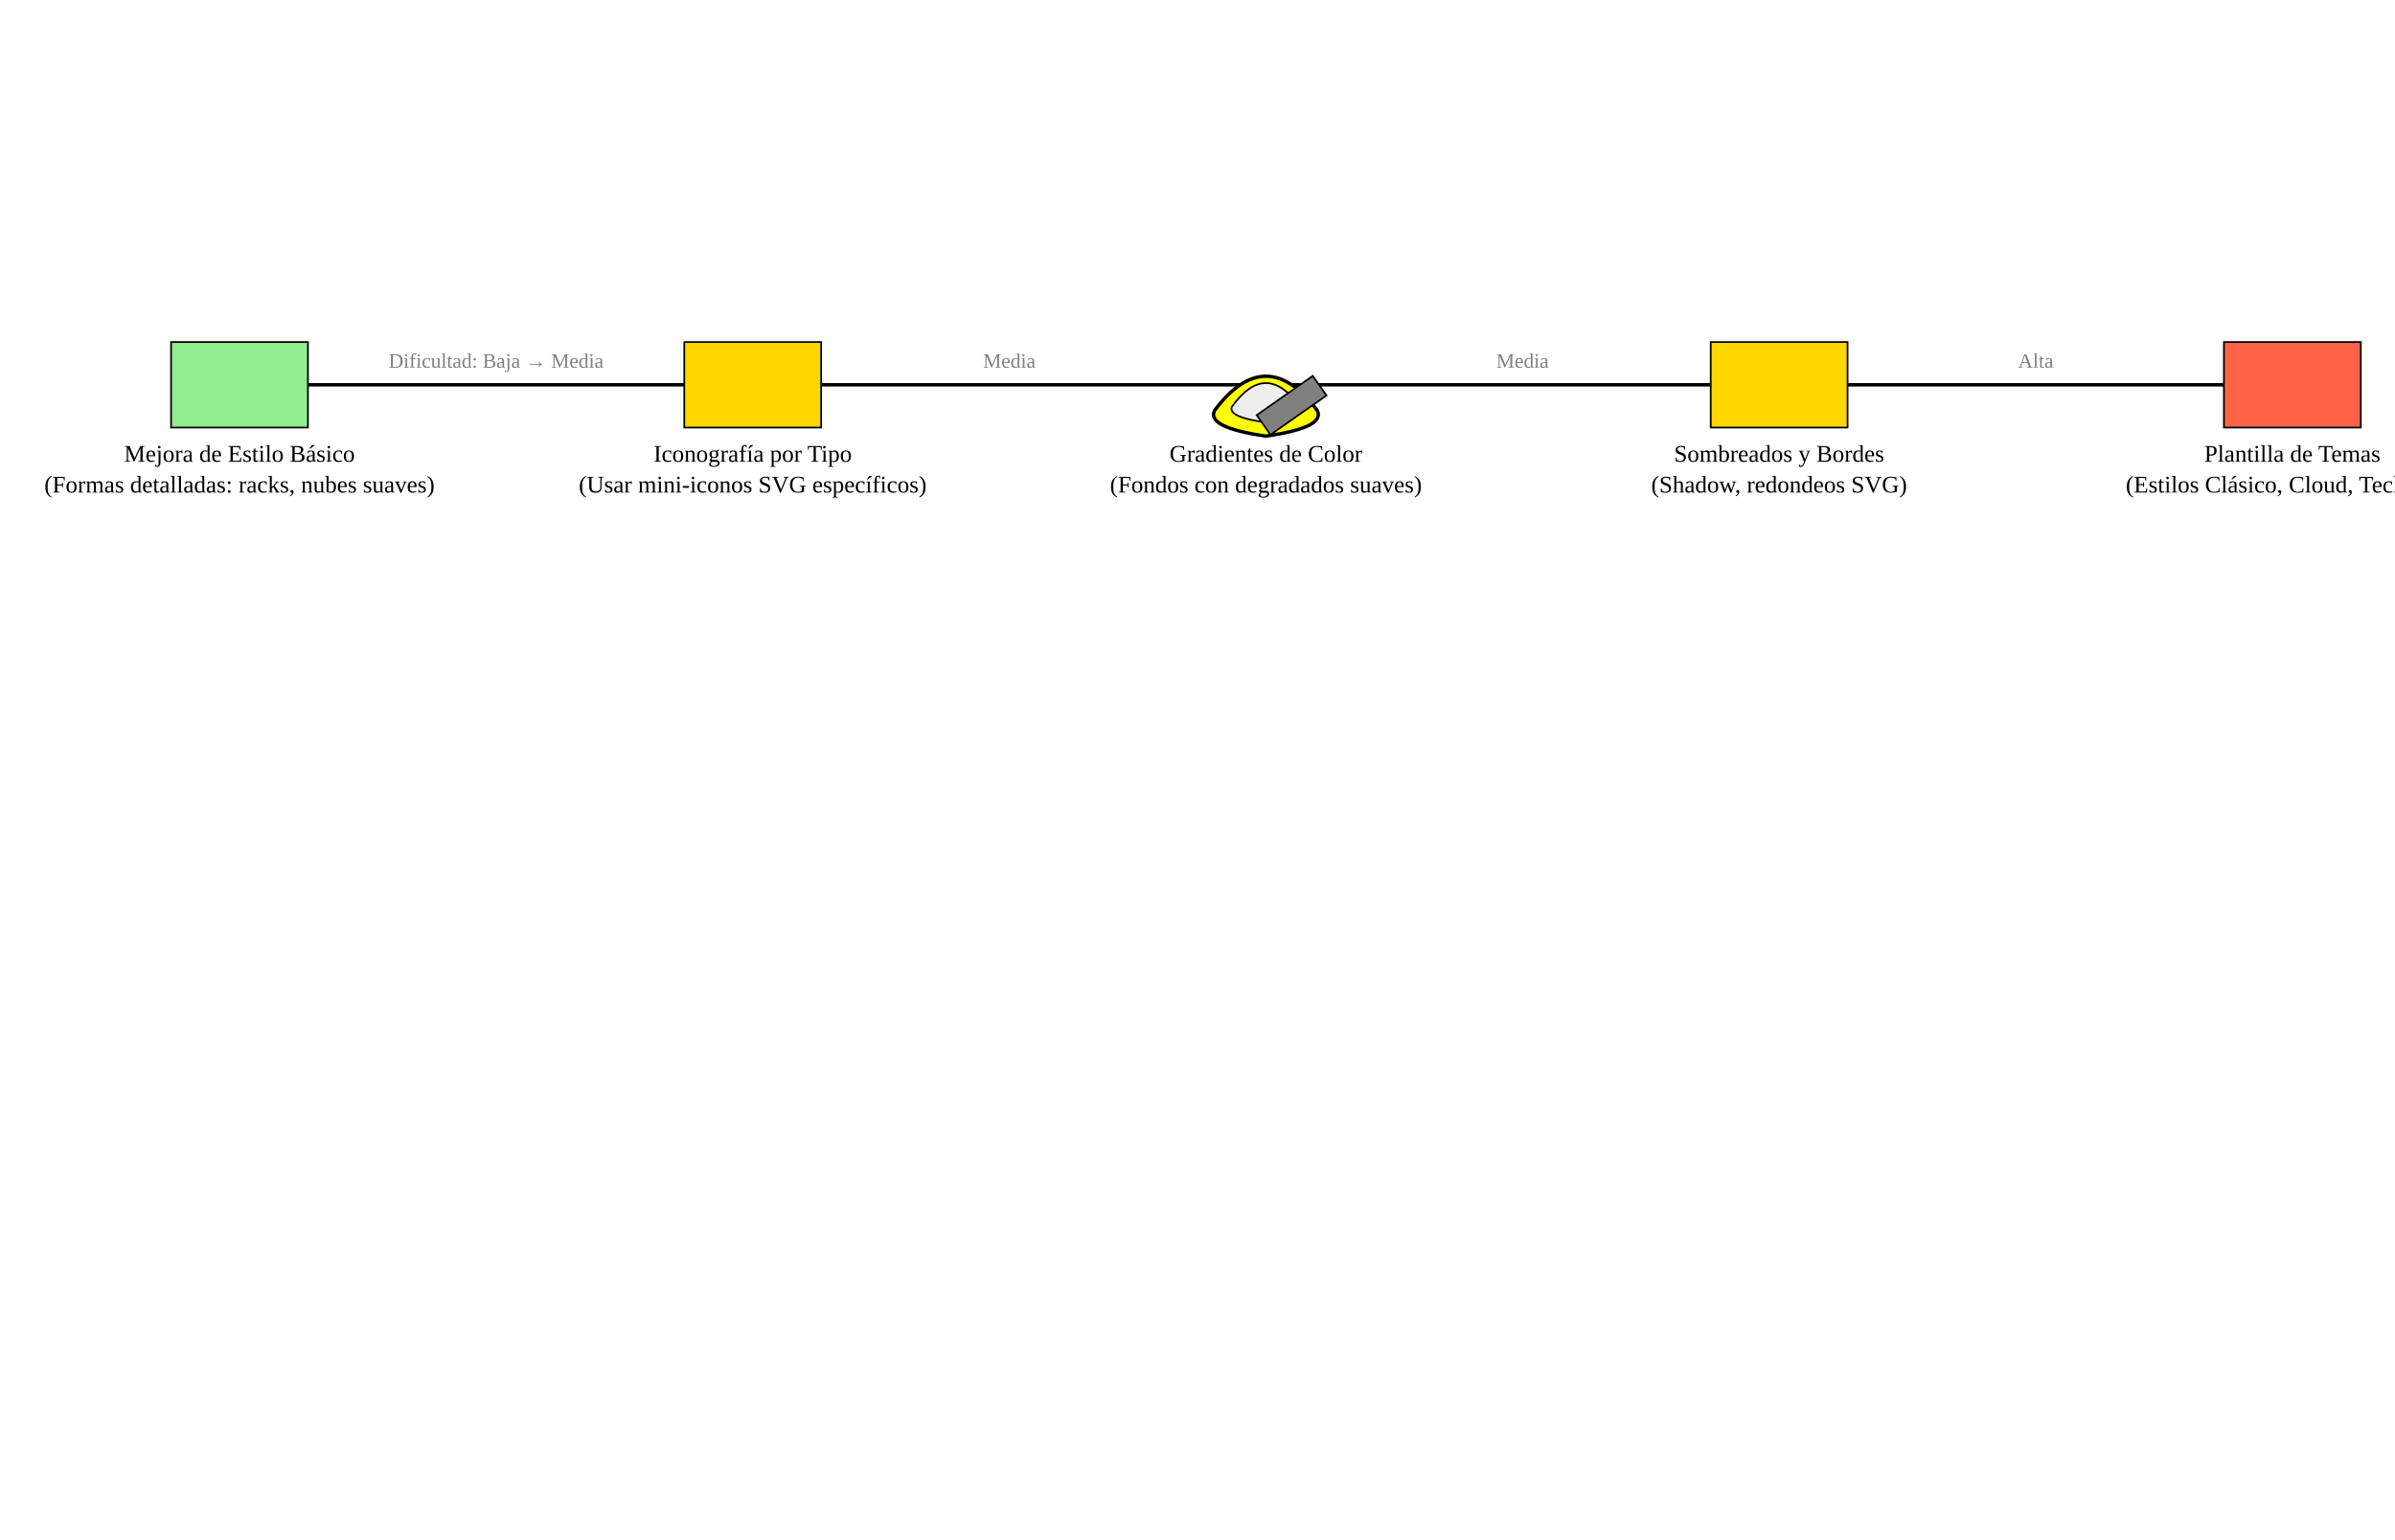
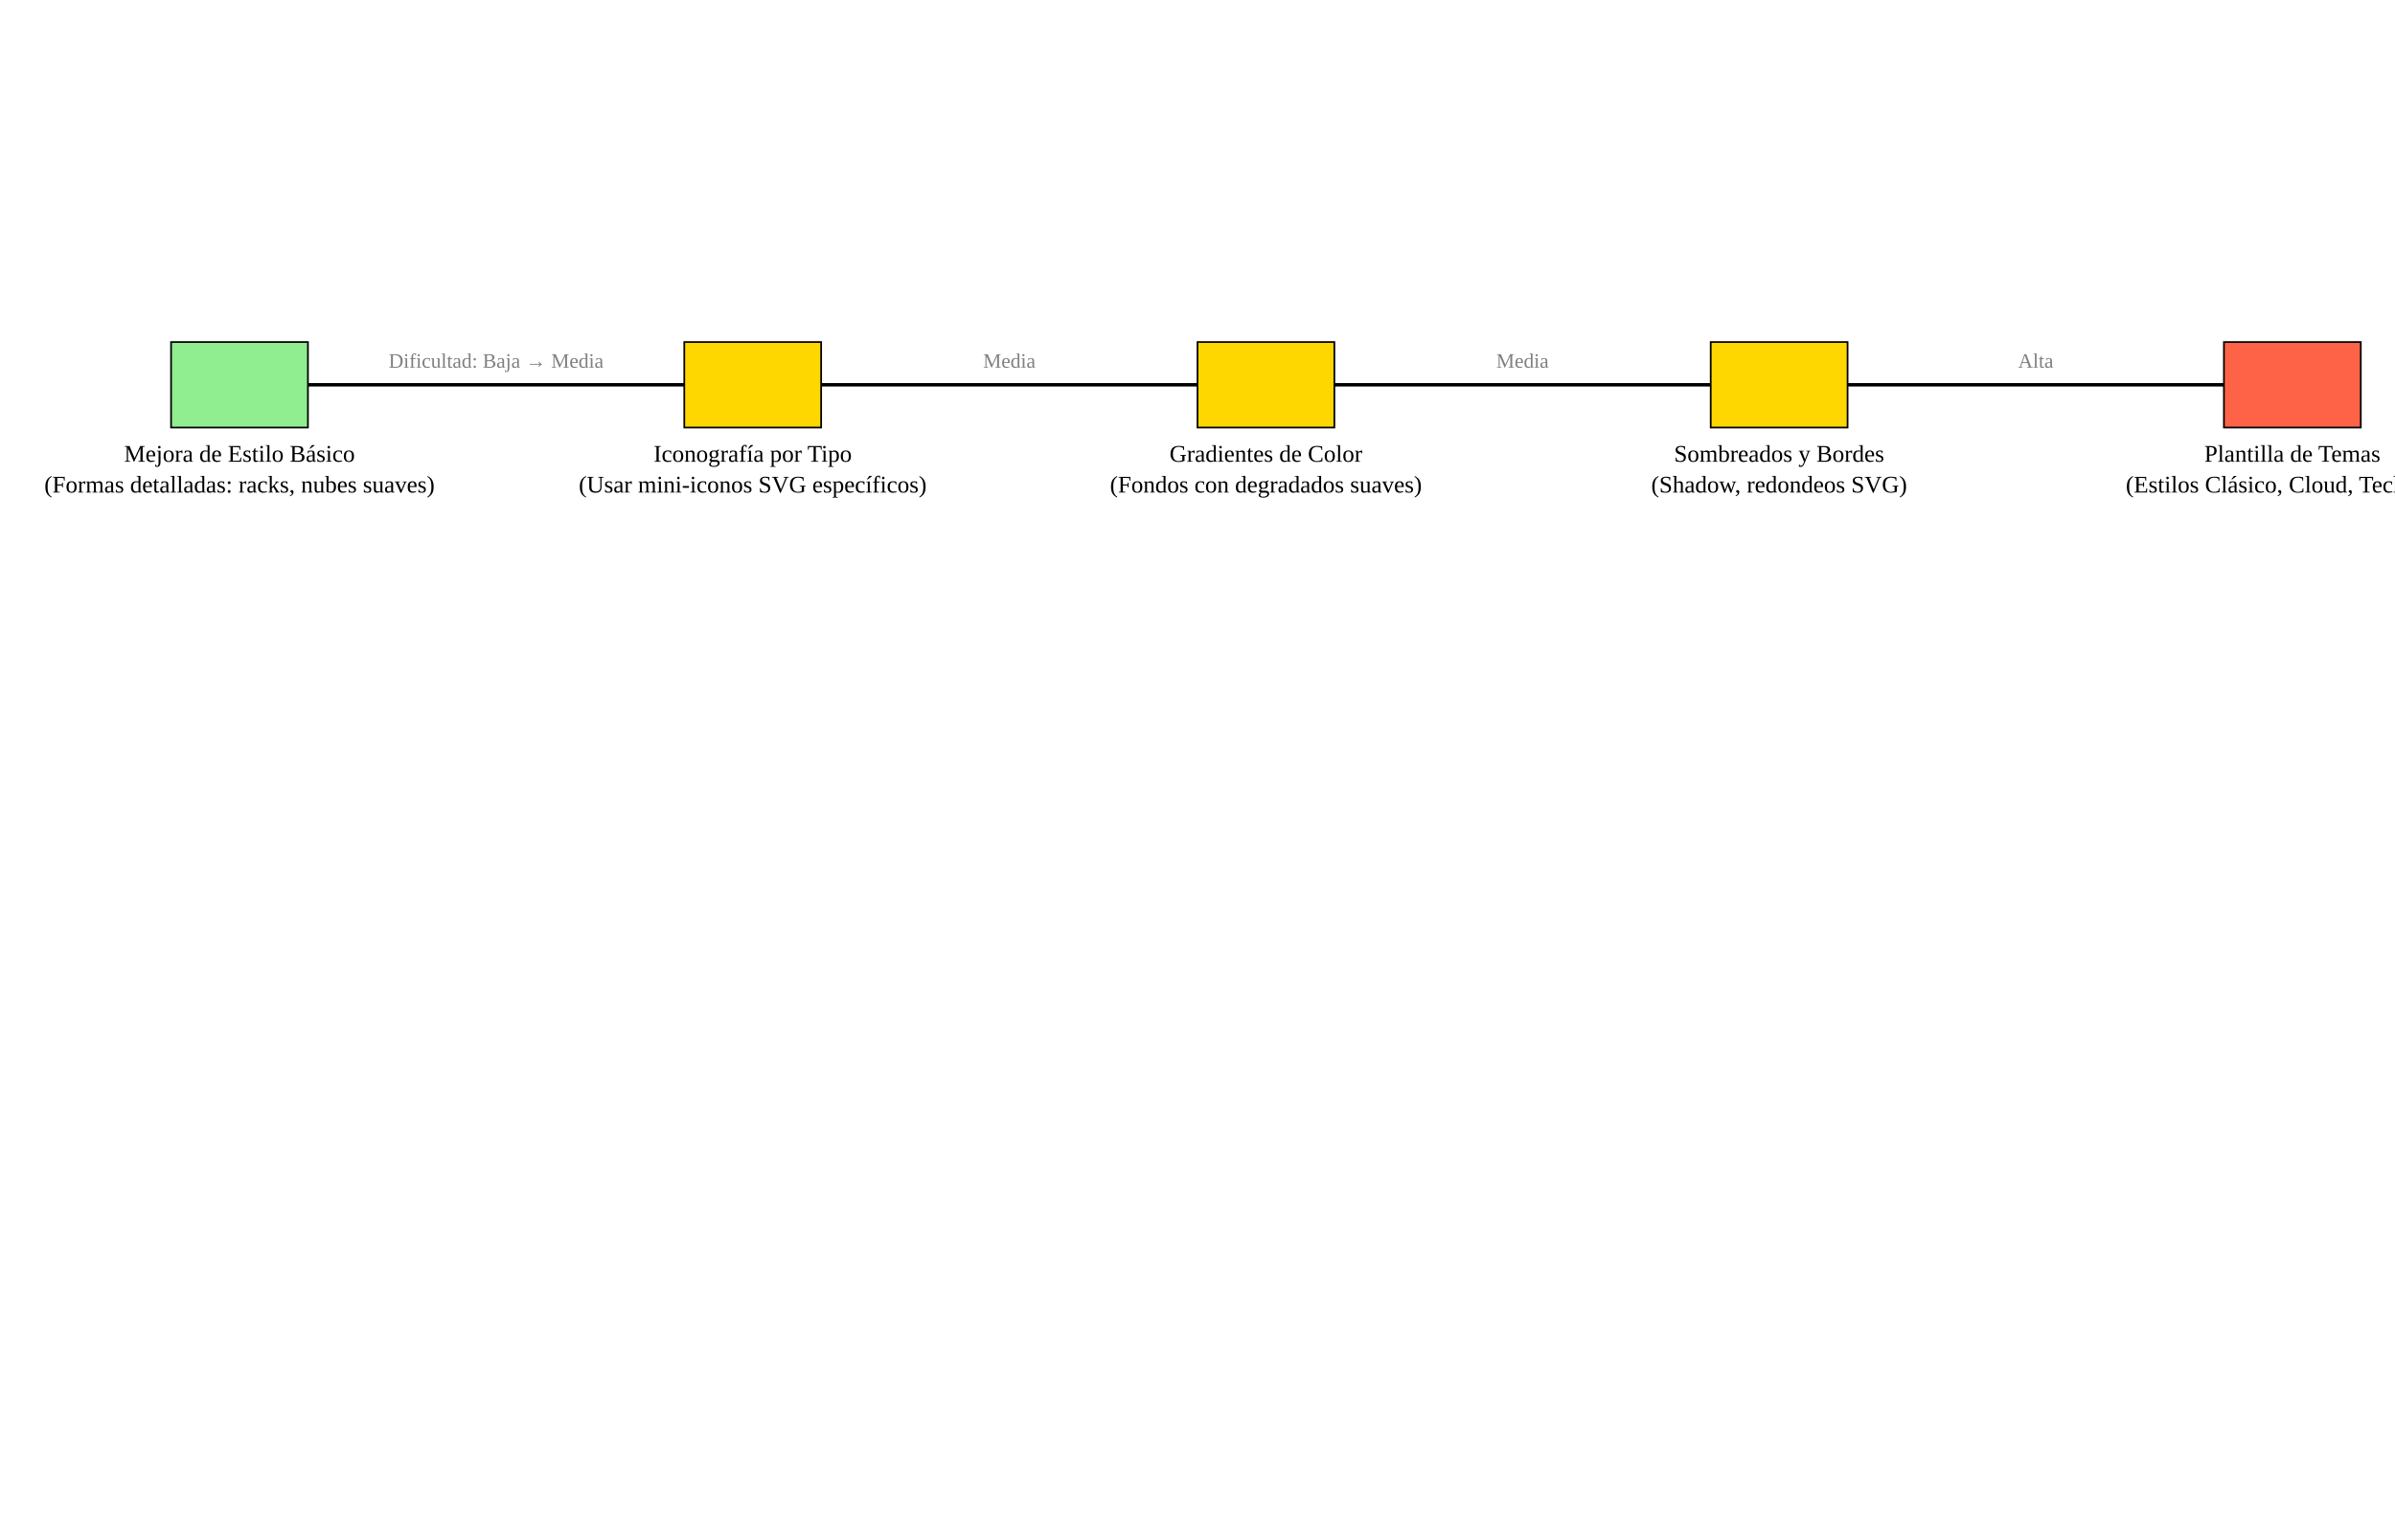
<svg xmlns="http://www.w3.org/2000/svg" baseProfile="full" height="900" version="1.1" width="1400">
  <defs />
  <line stroke="black" stroke-width="2" x1="140.0" x2="440.0" y1="225.0" y2="225.0" />
  <text fill="gray" font-size="12px" text-anchor="middle" x="290.0" y="215.0">Dificultad: Baja → Media</text>
  <line stroke="black" stroke-width="2" x1="440.0" x2="740.0" y1="225.0" y2="225.0" />
  <text fill="gray" font-size="12px" text-anchor="middle" x="590.0" y="215.0">Media</text>
  <line stroke="black" stroke-width="2" x1="740.0" x2="1040.0" y1="225.0" y2="225.0" />
  <text fill="gray" font-size="12px" text-anchor="middle" x="890.0" y="215.0">Media</text>
  <line stroke="black" stroke-width="2" x1="1040.0" x2="1340.0" y1="225.0" y2="225.0" />
  <text fill="gray" font-size="12px" text-anchor="middle" x="1190.0" y="215.0">Alta</text>
  <rect fill="lightgreen" height="50" stroke="black" width="80" x="100" y="200" />
  <text fill="black" font-size="14px" text-anchor="middle" x="140.0" y="270">Mejora de Estilo Básico</text>
  <text fill="black" font-size="14px" text-anchor="middle" x="140.0" y="288">(Formas detalladas: racks, nubes suaves)</text>
  <rect fill="gold" height="50" stroke="black" width="80" x="400" y="200" />
  <text fill="black" font-size="14px" text-anchor="middle" x="440.0" y="270">Iconografía por Tipo</text>
  <text fill="black" font-size="14px" text-anchor="middle" x="440.0" y="288">(Usar mini-iconos SVG específicos)</text>
-   <path d="M710,240 Q740,200 770,240 Q775,250 740,255 Q705,250 710,240 Z" fill="yellow" stroke="black" stroke-width="2" />
-   <path d="M720,238 Q740,210 760,238 Q762,242 740,247 Q718,244 720,238 Z" fill="#eeeeee" stroke="black" stroke-width="1" />
-   <rect fill="gray" height="14" stroke="black" transform="rotate(-35,755,237)" width="40" x="735" y="230" />
+   <rect fill="gold" height="50" stroke="black" width="80" x="700" y="200" />
  <text fill="black" font-size="14px" text-anchor="middle" x="740.0" y="270">Gradientes de Color</text>
  <text fill="black" font-size="14px" text-anchor="middle" x="740.0" y="288">(Fondos con degradados suaves)</text>
  <rect fill="gold" height="50" stroke="black" width="80" x="1000" y="200" />
  <text fill="black" font-size="14px" text-anchor="middle" x="1040.0" y="270">Sombreados y Bordes</text>
  <text fill="black" font-size="14px" text-anchor="middle" x="1040.0" y="288">(Shadow, redondeos SVG)</text>
  <rect fill="tomato" height="50" stroke="black" width="80" x="1300" y="200" />
  <text fill="black" font-size="14px" text-anchor="middle" x="1340.0" y="270">Plantilla de Temas</text>
  <text fill="black" font-size="14px" text-anchor="middle" x="1340.0" y="288">(Estilos Clásico, Cloud, Tech, etc.)</text>
</svg>
